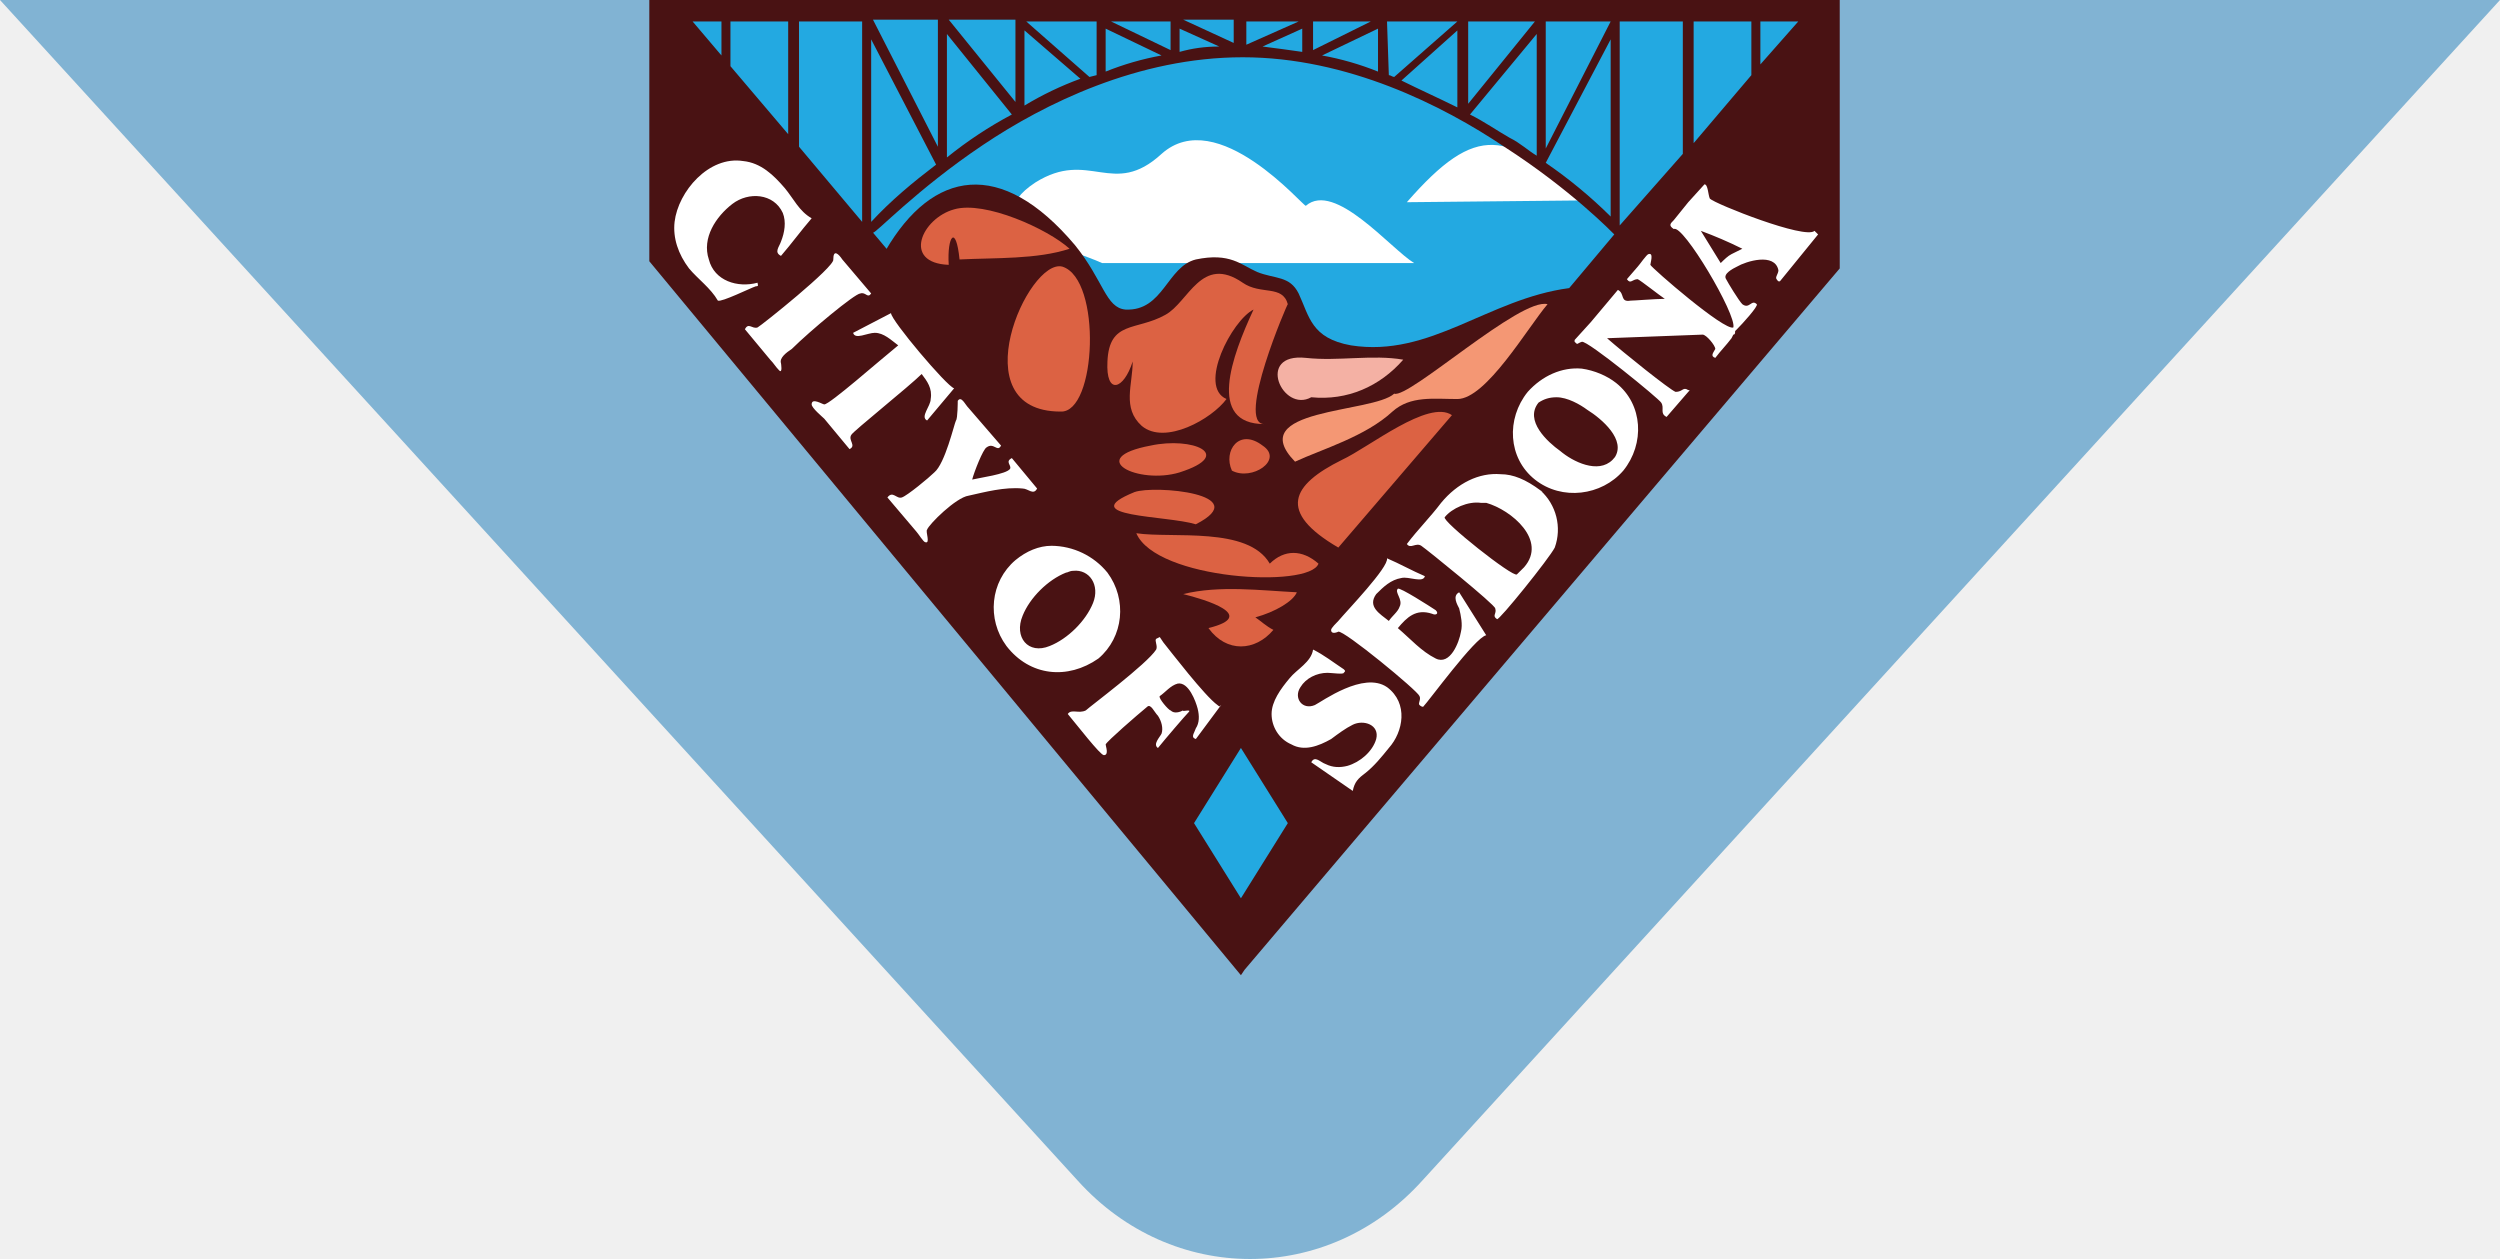
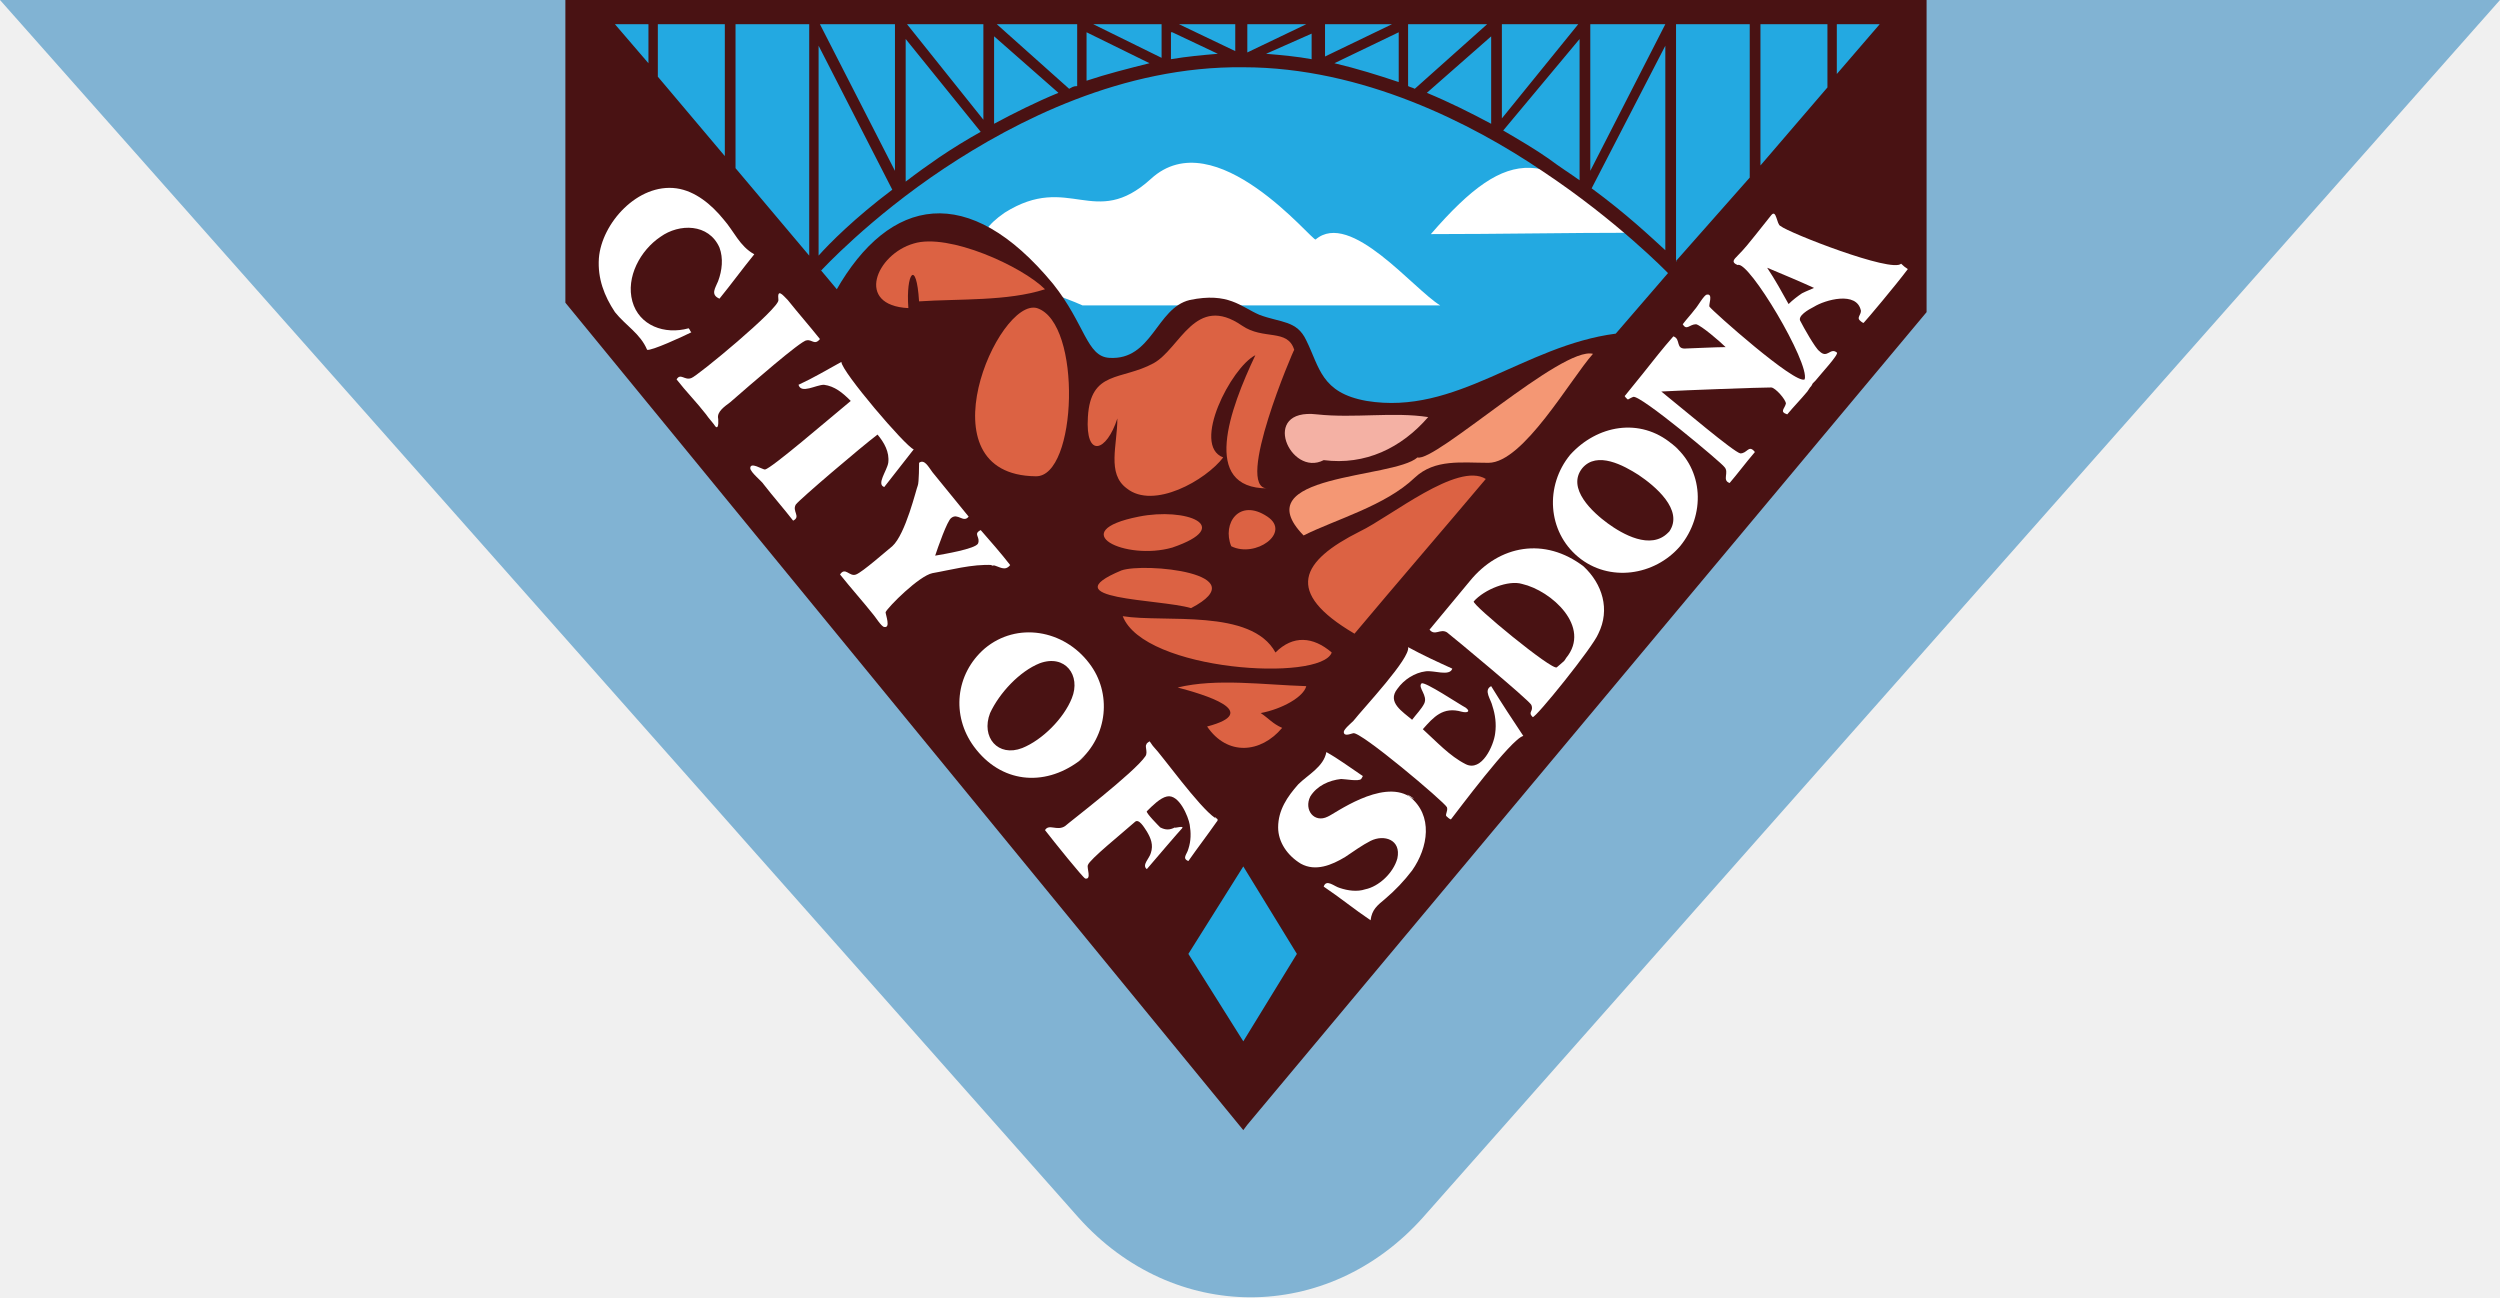
- <svg xmlns="http://www.w3.org/2000/svg" width="139" height="70" fill="none">
-   <path d="M139 0H0l59.931 65.653c5.238 5.796 13.9 5.796 19.138 0L139 0Z" fill="#81B3D3" />
-   <path d="m36.804.497 32.191 37.707L101.086.696 36.804.497Z" fill="#23A9E1" />
-   <path d="M61.273 14.625h17.35c-1.304-.796-4.413-4.577-6.017-3.184-.1.1-4.914-5.67-8.023-2.885-2.708 2.487-4.012-.298-7.02 1.592-3.61 2.388 2.006 3.681 3.71 4.477Zm26.776-3.482-9.828.1c3.911-4.478 5.616-3.98 9.828-.1Z" fill="#fff" />
-   <path d="M97.877 3.582V1.194h2.106l-2.106 2.388Zm-49.34 9.352c.1.1 2.407-2.388 6.117-4.875 3.41-2.289 8.625-4.875 14.441-4.875 5.817 0 11.132 2.686 14.541 4.974 3.711 2.388 6.017 4.776 6.118 4.875l-2.507 2.985c-4.513.597-7.722 3.88-12.135 3.184-2.206-.398-2.306-1.592-2.908-2.886-.501-.994-1.304-.795-2.306-1.193-.903-.398-1.505-1.095-3.41-.697-1.605.398-1.805 2.885-3.911 2.786-1.103-.1-1.204-1.592-2.808-3.582-4.112-4.875-7.922-4.178-10.53.299l19.656 23.18-20.358-24.175Zm-8.424-11.74v1.89l-1.604-1.89h1.604Zm54.053 0h3.21v2.985l-3.21 3.78V1.194Zm-4.111 11.342V1.194h3.51v7.362l-3.51 3.98c.1 0 0 0 0 0Zm-.502-10.347v9.85a26.064 26.064 0 0 0-3.61-2.985l3.61-6.865Zm-4.111-.299v6.766c-.502-.299-.903-.697-1.505-.995-.702-.398-1.404-.896-2.206-1.294l3.71-4.477Zm-4.413-.199V5.97c-1.003-.497-2.106-.995-3.109-1.492l3.11-2.786Zm.602-.497h3.71l-3.71 4.576V1.194Zm4.312 0h3.61l-3.61 7.064V1.194Zm-8.825 0h3.911l-3.51 3.084c-.1 0-.2-.1-.3-.1l-.101-2.984Zm-.501.398V3.98a15.973 15.973 0 0 0-3.11-.896l3.11-1.492Zm-4.212 0v1.293c-.702-.1-1.404-.199-2.207-.298l2.207-.995Zm-6.82 0 2.207.995c-.803 0-1.505.1-2.207.298V1.592Zm-4.111 0 3.108 1.492a15.975 15.975 0 0 0-3.108.896V1.592Zm3.61 1.194-3.31-1.592h3.31v1.592Zm3.51-.398-2.808-1.294h2.808v1.294Zm.702-1.194h2.908l-2.908 1.293V1.194Zm3.71 0h3.21l-3.21 1.592V1.194ZM60.571 4.278l-3.51-3.084h3.911v2.985l-.4.1Zm-3.61-2.587 3.109 2.687A17.83 17.83 0 0 0 56.96 5.87V1.69Zm-4.312.2 3.61 4.476a22.625 22.625 0 0 0-3.61 2.388V1.89Zm-4.212.298 3.61 6.964c-1.304.995-2.507 1.99-3.61 3.184V2.189Zm3.71 5.97-3.61-7.065h3.61v7.064ZM56.46 5.67l-3.711-4.577h3.71v4.577ZM43.823 7.46l-3.21-3.78V1.194h3.21v6.268Zm.602-6.267h3.51v11.143l-3.51-4.179V1.194ZM69.296 0H36.102v14.526l32.893 39.696.2-.298 33.094-39V0H69.296Z" fill="#491213" />
-   <path d="m66.388 45.766 2.607-4.18 2.608 4.18-2.608 4.178-2.607-4.178Z" fill="#23A9E1" />
-   <path d="M74.41 30.444c-3.409-1.99-2.607-3.482.201-4.875 1.504-.697 4.814-3.383 6.117-2.487l-6.317 7.362Zm-2.306 2.487c-2.006-.1-4.312-.398-6.318.1 1.204.298 4.212 1.194 1.404 1.89 1.003 1.393 2.608 1.293 3.61.1-.4-.2-.702-.498-1.002-.697 1.103-.298 2.105-.895 2.306-1.393Zm1.204-1.592c-.903-.796-1.906-.796-2.708 0-1.204-2.089-5.415-1.392-7.421-1.691 1.103 2.587 9.627 3.084 10.129 1.691Zm-6.82-2.188c-1.604-.498-6.82-.398-3.41-1.791 1.104-.398 6.72.1 3.41 1.79Zm2.006-2.985c-.501-1.095.401-2.388 1.705-1.393 1.203.796-.602 1.99-1.705 1.393Zm-2.908.1c-2.307.696-5.315-.797-1.605-1.493 2.307-.497 4.714.497 1.605 1.492.1 0-.1 0 0 0Zm-2.608-6.169c-.501 1.592-1.504 1.89-1.404 0 .1-2.288 1.605-1.691 3.21-2.587 1.303-.696 2.005-3.382 4.312-1.79 1.002.696 2.206.099 2.507 1.193 0-.1-2.908 6.666-1.304 6.666-3.21 0-1.805-3.78-.602-6.367-1.203.597-3.109 4.278-1.504 4.974-.802 1.095-3.41 2.587-4.713 1.493-1.103-.995-.502-2.289-.502-3.582Zm-4.011 2.786c-5.616 0-1.805-8.556.1-8.059 2.206.696 1.906 8.158-.1 8.059Zm-6.218-8.158c-2.607-.1-1.504-2.587.301-3.085 1.705-.497 5.215 1.095 6.418 2.19-1.805.596-4.111.496-6.117.596-.2-1.99-.702-1.293-.602.299Z" fill="#DC6243" />
-   <path d="M72.004 25.669c-2.908-2.985 4.312-2.687 5.515-3.781.803.298 7.02-5.373 8.525-4.975-1.103 1.294-3.41 5.273-5.014 5.273-1.304 0-2.608-.199-3.61.697-1.505 1.393-3.912 2.09-5.416 2.786Z" fill="#F49774" />
-   <path d="M72.906 22.087c-1.605.895-3.109-2.487-.3-2.189 1.804.199 3.71-.199 5.415.1-1.304 1.492-3.11 2.288-5.115 2.089Z" fill="#F4B1A4" />
-   <path d="M51.245 20.794c.301.398.602.795.502 1.392 0 .398-.602.995-.201 1.194l1.504-1.79c-.4-.1-3.51-3.781-3.51-4.18l-2.106 1.095c.1.398.803 0 1.204 0 .501 0 .902.398 1.303.697-1.103.895-3.81 3.283-4.111 3.283-.1 0-.702-.398-.702 0 0 .199.602.696.702.796l1.404 1.691c.401-.199-.1-.497.1-.796.1-.199 3.21-2.686 3.911-3.382Zm-3.41-4.477c.301-.1.402.298.602 0l-1.604-1.89c-.2-.3-.502-.598-.502 0 .1.397-4.011 3.68-4.212 3.78-.3.1-.501-.299-.702.1.502.596.903 1.094 1.404 1.69.2.2.301.399.502.598.2.199.1-.398.1-.398-.1-.299.3-.597.602-.796 1.003-.995 3.51-3.084 3.81-3.084Zm-5.716-.598c-1.103.299-2.406-.099-2.707-1.293-.401-1.194.4-2.388 1.303-3.084.903-.697 2.307-.597 2.808.497.2.498.1 1.095-.1 1.592-.1.299-.401.597 0 .796.602-.696 1.103-1.393 1.705-2.09-.702-.397-1.003-1.094-1.504-1.69-.602-.697-1.304-1.393-2.307-1.493-1.905-.298-3.61 1.691-3.81 3.383-.101.895.2 1.79.802 2.587.501.597 1.203 1.094 1.604 1.79.2.1 1.805-.696 2.106-.795.2 0 .1-.1.1-.2-.501.2 0 0 0 0ZM67.692 39.2c-.702-.497-2.608-2.984-3.009-3.482l-.2-.298-.2.099c-.101.1.1.398 0 .597-.502.796-3.711 3.184-3.912 3.383-.401.199-.802-.1-1.003.199.502.597 1.805 2.288 2.006 2.288.3 0 .1-.498.1-.597.1-.199 1.705-1.592 2.307-2.09.2-.198.4.3.601.498.2.299.301.697.2.995-.1.199-.5.597-.2.796.401-.498 1.505-1.79 1.705-1.99.2-.199-.4 0-.3-.1-.201.1-.502.2-.703 0-.1 0-.702-.696-.601-.795.3-.2.601-.597 1.002-.697.602-.1 1.003.995 1.104 1.393.1.398.1.796-.1 1.094-.1.299-.302.498 0 .598l1.403-1.89c0 .099-.1.099-.2 0-.1 0 .1.099 0 0Zm-9.226-8.854c-.702 0-1.404.298-2.006.796-1.404 1.193-1.605 3.283-.502 4.775 1.304 1.691 3.41 1.89 5.115.696 1.404-1.193 1.605-3.283.501-4.775a4.048 4.048 0 0 0-3.108-1.492Zm1.203 1.392c.903-.1 1.504.796 1.103 1.791-.401.995-1.404 1.99-2.407 2.388-1.203.498-2.005-.497-1.504-1.691.401-.995 1.404-1.99 2.407-2.388.1 0 .2-.1.401-.1Zm-2.808-4.576c.3 0 .602.398.802 0l-1.404-1.692c-.4.2 0 .398-.1.598-.2.298-1.705.497-2.106.596.1-.398.602-1.69.802-1.79.402-.299.602.298.803-.1l-1.805-2.09c-.201-.198-.402-.696-.602-.397 0 0 0 .995-.1 1.094-.1.2-.602 2.388-1.204 2.886-.3.298-1.504 1.293-1.805 1.392-.3.1-.501-.398-.802 0l1.604 1.89c.1.1.401.598.502.598.3.1 0-.597.1-.697.1-.298 1.605-1.79 2.307-1.89.902-.2 2.005-.498 3.008-.398.2 0-.2 0 0 0Zm24.269 6.666c.1.398.2.895.1 1.293-.1.597-.602 1.89-1.404 1.492-.802-.398-1.404-1.094-2.106-1.69.502-.598 1.003-1.095 1.906-.797.2.1.4 0 .2-.199-.3-.199-2.006-1.293-2.106-1.194-.2.2.301.597.1.995-.1.299-.4.498-.601.796-.502-.398-1.204-.796-.702-1.492.4-.398.802-.796 1.404-.896.4-.1 1.203.299 1.303-.1-.702-.298-1.404-.695-2.106-.994.1.497-2.206 2.885-2.707 3.482-.1.1-.401.398-.401.498 0 .298.4.1.4.1.302-.1 4.413 3.282 4.514 3.58.1.2-.1.399 0 .498 0 0 .1.1.2.1.3-.299 2.908-3.88 3.51-3.98l-1.504-2.388c-.401.2-.1.697 0 .896Zm-4.012 4.377c-1.303-.895-3.61.796-4.01.995-.703.299-1.204-.398-.803-.995.3-.497.902-.796 1.504-.796.2 0 .903.1.903 0 .1-.1.1-.1 0-.199-.602-.398-1.103-.796-1.705-1.094-.1.696-.903 1.094-1.304 1.592-.501.597-1.003 1.293-1.003 1.99 0 .696.401 1.392 1.103 1.691.702.398 1.505.1 2.207-.298.4-.299.802-.598 1.203-.796.602-.299 1.504 0 1.304.796-.2.696-.903 1.293-1.605 1.492-.401.1-.802.1-1.203-.1-.301-.1-.602-.497-.803-.1l2.307 1.593c.1-.498.3-.697.702-.995.501-.398.903-.896 1.304-1.393.802-.896 1.103-2.487-.1-3.383Zm17.65-27.956c0 .1 0 .1 0 0l-.902.995-.802.994c-.201.2-.301.299 0 .498.501-.299 3.51 4.775 3.309 5.472-.502.199-4.513-3.283-4.613-3.482 0-.1.2-.697-.1-.597-.1 0-.502.597-.602.696l-.602.697c.2.298.301 0 .602 0 .2.099 1.203.895 1.504 1.094-.501 0-1.705.1-1.905.1-.602.099-.301-.398-.702-.598l-1.504 1.791-.903.995v.1c.2.199.1.1.401 0 .3-.1 4.312 3.183 4.413 3.382.2.299-.1.597.3.796l1.204-1.393c.1-.1.1-.1 0-.1-.301-.198-.301.1-.702.1-.301-.1-2.908-2.188-3.811-2.984l5.315-.2c.2 0 .702.598.702.797-.1.199-.3.398 0 .497.3-.398.602-.696.903-1.094l.1-.2c.1 0 .1-.099.1-.198l.1-.1c.301-.298 1.204-1.293 1.104-1.393-.301-.298-.402.299-.803 0-.2-.199-.802-1.194-.902-1.393-.2-.298.4-.596.602-.696.5-.298 2.105-.796 2.306.2 0 .198-.2.397-.1.497 0 0 .1.198.2.099l2.106-2.587-.2-.199c-.502.498-5.516-1.492-5.817-1.79-.1-.2-.1-.796-.3-.796Zm-.2 2.586c.802.299 1.504.597 2.306.995l-.601.299c-.2.1-.401.298-.602.497l-1.103-1.79Zm-6.619 7.661c-1.103-.1-2.206.398-3.008 1.293-1.204 1.493-1.104 3.681.4 4.875 1.505 1.194 3.711.896 4.915-.497 1.203-1.492 1.103-3.681-.401-4.875-.502-.398-1.204-.697-1.906-.796Zm-1.404 1.592c.602 0 1.304.398 1.705.696.802.498 2.206 1.692 1.504 2.686 0-.099.1-.099-.1.1-.802.796-2.206.1-2.908-.497-.702-.498-2.006-1.692-1.204-2.687.301-.199.602-.298 1.003-.298Zm-3.109 4.278c-1.203-.1-2.407.497-3.31 1.592-.6.796-1.303 1.492-1.904 2.288.2.299.501-.1.802.1.3.199 4.111 3.283 4.111 3.482.1.298-.2.398.1.597.101.1 2.909-3.383 3.21-3.98a2.938 2.938 0 0 0-.802-3.184c.1.1.2.1 0 0-.803-.597-1.505-.895-2.207-.895Zm-1.103 1.592h.301c1.404.398 3.41 2.09 2.106 3.581-.2.2 0 0-.401.398-.2.2-4.212-2.984-4.011-3.183.4-.498 1.303-.896 2.005-.796Z" fill="#fff" />
+ <svg xmlns="http://www.w3.org/2000/svg" width="185" height="96" fill="none">
+   <path d="M185 0H0l79.81 90.101c7.039 7.865 18.44 7.865 25.479 0L185 0Z" fill="#81B3D3" />
+   <path d="M42.83.697 92.004 58.84l48.878-57.745L42.83.697Z" fill="#23A9E1" />
+   <path d="M120.954 17.224c-5.056 0-10.013.1-15.07.1 5.949-6.87 8.626-6.173 15.07-.1ZM80.107 22.6h26.471c-1.983-1.195-6.642-7.069-9.22-4.879-.198.2-7.436-8.86-12.195-4.48-4.163 3.784-6.047-.497-10.806 2.49-5.255 3.583 3.172 5.674 5.75 6.869Z" fill="#fff" />
+   <path d="M92.302 0H41.838v22.4l50.166 61.23.298-.398 50.265-60.134V0H92.302ZM54.429 1.792h5.453v17.124l-5.453-6.471V1.792Zm-.793 9.757L48.68 5.675V1.792h4.957v9.757ZM72.771 8.86 67.12 1.792h5.65v7.069Zm-6.544 3.783L60.675 1.792h5.552v10.852Zm-5.65-9.259 5.452 10.653c-2.776 2.09-4.66 3.982-5.453 4.878V3.385Zm6.443-.498 5.552 6.87a41.788 41.788 0 0 0-3.073 1.891 53.637 53.637 0 0 0-2.479 1.793V2.886Zm6.544-.199 4.759 4.182c-1.686.696-3.272 1.493-4.76 2.29V2.687Zm5.552 3.883-5.354-4.779h5.949v4.58c-.298 0-.397.1-.595.199Zm18.936-4.779h4.957l-4.957 2.39v-2.39Zm-5.75 0h4.362l-4.362 2.09v-2.09Zm-.893 1.991-4.164-1.99h4.164v1.99Zm-5.452.498L80.9 1.792h5.057v2.489Zm-5.552-1.892 4.66 2.29c-1.587.399-3.173.797-4.66 1.295V2.389Zm6.345 0 3.37 1.593c-1.19.1-2.28.2-3.47.399V2.389h.1Zm10.31.1v1.892c-1.09-.2-2.18-.3-3.37-.399l3.37-1.493Zm6.445-.1v3.684c-1.487-.498-3.074-.995-4.759-1.394l4.759-2.29Zm.694-.597h5.849l-5.353 4.779c-.199-.1-.298-.1-.496-.2V1.793Zm13.483 0h5.552l-5.552 10.852V1.792Zm-6.543 0h5.651l-5.651 6.97v-6.97Zm-.793.896V9.16c-1.487-.796-3.074-1.593-4.759-2.29l4.759-4.18Zm6.543.2V13.34c-.694-.498-1.487-.996-2.28-1.593-.992-.697-2.181-1.394-3.371-2.09l5.651-6.77Zm6.345.497v15.133c-1.09-.996-2.875-2.688-5.453-4.58l5.453-10.553Zm.793 15.93V1.791h5.453v11.35l-5.453 6.172c.099.1 0 .1 0 0Zm6.246-17.523h4.957v4.68l-4.957 5.774V1.792Zm-82.288 0V4.68l-2.479-2.887h2.479Zm12.69 18.12.1.1s3.569-3.883 9.12-7.567c5.255-3.485 13.187-7.567 22.11-7.467 8.823 0 16.953 4.181 22.108 7.666 5.552 3.684 9.22 7.467 9.319 7.566l-3.866 4.48c-6.841.897-11.798 6.074-18.441 4.979-3.37-.598-3.47-2.49-4.461-4.48-.694-1.494-1.884-1.295-3.47-1.892-1.388-.598-2.28-1.693-5.155-1.095-2.479.597-2.776 4.48-5.949 4.28-1.685-.099-1.785-2.488-4.164-5.475-6.246-7.567-12.095-6.471-16.061.498l30.04 35.742-31.23-37.335Zm75.249-14.436V1.792h3.173l-3.173 3.684Z" fill="#491213" />
+   <path d="m87.94 70.588 4.064-6.472 3.966 6.472-3.966 6.47-4.065-6.47Z" fill="#23A9E1" />
+   <path d="M64.938 32.158c.496.597.893 1.294.793 2.09-.099.598-.892 1.593-.297 1.792.694-.896 1.487-1.891 2.181-2.787-.595-.2-5.353-5.775-5.353-6.472-1.091.598-2.083 1.195-3.173 1.693.198.697 1.289 0 1.884 0 .793.1 1.388.597 1.983 1.195-1.686 1.393-5.85 4.978-6.346 5.077-.198 0-1.09-.597-1.09-.1 0 .3.892.996.991 1.195.694.896 1.487 1.792 2.181 2.688.595-.298-.099-.697.199-1.194.297-.398 4.858-4.281 6.047-5.177ZM59.684 25.189c.396-.1.595.398.991-.1-.793-.996-1.586-1.892-2.38-2.887-.396-.399-.792-.896-.693 0 .099.597-6.048 5.675-6.444 5.774-.496.2-.794-.398-1.091.1.694.896 1.487 1.692 2.181 2.588.198.299.496.598.694.896.297.299.198-.697.198-.597-.099-.498.496-.896.893-1.195 1.487-1.294 5.254-4.58 5.65-4.58ZM50.96 24.293c-1.785.497-3.669-.2-4.165-1.992-.495-1.792.595-3.783 2.082-4.779 1.388-.995 3.57-.995 4.363.797.297.796.198 1.692-.1 2.489-.198.498-.594.995.1 1.294.892-1.095 1.685-2.19 2.577-3.285-1.09-.598-1.487-1.693-2.28-2.589-.892-1.095-2.082-2.09-3.47-2.29-2.875-.398-5.552 2.589-5.75 5.177-.1 1.494.396 2.788 1.19 3.983.793.995 1.883 1.593 2.379 2.787.297.1 2.677-.995 3.272-1.294-.1-.1-.1-.199-.199-.299-.694.2 0 0 0 0ZM89.922 60.532c-1.19-.796-3.965-4.68-4.56-5.277-.1-.1-.198-.298-.298-.398 0 0-.297.2-.198.2-.198.099.1.597-.1.895-.792 1.195-5.75 4.978-5.948 5.177-.594.399-1.19-.199-1.487.3.694.895 2.776 3.484 2.974 3.583.496.1.1-.796.199-.995.099-.399 2.578-2.39 3.47-3.186.297-.299.694.398.892.697.297.497.496.995.297 1.593-.099.398-.694.896-.297 1.194.595-.697 2.38-2.787 2.578-2.986.297-.3-.595 0-.496-.1-.397.2-.694.2-1.09 0-.1-.1-1.091-1.095-.992-1.195.397-.398.991-.995 1.487-1.095.892-.199 1.586 1.493 1.686 2.09.099.598.099 1.195-.1 1.793-.099.398-.495.697 0 .896.694-.996 1.388-1.892 2.082-2.887.199-.2 0-.299-.099-.299-.099-.1.199 0 0 0ZM79.81 56.35c2.18-1.891 2.478-5.077.793-7.267-1.884-2.49-5.354-3.087-7.733-1.095-2.181 1.891-2.479 4.977-.793 7.267 1.983 2.688 5.155 2.987 7.733 1.095 1.19-.895-.1.1 0 0Zm-.496-4.679c-.595 1.494-2.181 3.087-3.668 3.684-1.785.697-3.074-.796-2.38-2.589.694-1.493 2.181-3.086 3.669-3.683 1.883-.697 3.073.896 2.379 2.588-.396.896.1-.199 0 0ZM73.465 41.815c.495.1.892.498 1.288 0-.694-.896-1.487-1.792-2.18-2.589-.595.299 0 .498-.199.996-.198.398-2.578.796-3.172.896.198-.597.892-2.589 1.19-2.788.495-.398.892.398 1.288-.1l-2.677-3.285c-.297-.398-.595-.995-.991-.697 0 0 0 1.494-.1 1.693-.099.199-.892 3.584-1.883 4.48-.496.398-2.181 1.892-2.677 2.09-.496.2-.793-.597-1.19 0 .794.996 1.686 1.992 2.479 2.988.1.1.595.896.793.896.496.1.1-.896.1-1.096.197-.398 2.478-2.688 3.47-2.887 1.189-.199 2.974-.697 4.46-.597.298.1-.396 0 0 0Z" fill="#fff" />
+   <path d="M67.219 22.8c-3.966-.2-2.38-3.983.396-4.78 2.578-.796 8.03 1.693 9.716 3.385-2.776.896-6.345.697-9.32.896-.197-3.186-.99-2.09-.792.498ZM76.637 35.244c-8.526-.1-2.776-13.241.1-12.445 3.37 1.095 2.974 12.544-.1 12.445ZM82.685 30.963c-.793 2.489-2.38 2.987-2.181-.1.198-3.484 2.478-2.688 4.858-3.982 1.983-1.095 3.073-5.177 6.543-2.788 1.586 1.096 3.371.2 3.867 1.792 0-.1-4.462 10.255-1.983 10.255-4.957 0-2.776-5.874-.892-9.856-1.785.896-4.76 6.67-2.38 7.566-1.289 1.693-5.155 3.883-7.138 2.29-1.487-1.095-.694-3.186-.694-5.177ZM86.75 40.52c-3.47.996-8.03-1.194-2.479-2.29 3.47-.696 7.138.698 2.479 2.29.099 0-.1 0 0 0ZM91.112 40.421c-.694-1.693.595-3.584 2.677-2.19 1.784 1.194-.892 3.086-2.677 2.19ZM88.138 45c-2.38-.696-10.41-.597-5.156-2.787 1.686-.597 10.113.2 5.156 2.788ZM98.548 48.286c-1.388-1.194-2.876-1.294-4.164 0-1.785-3.285-8.23-2.19-11.302-2.688 1.586 4.082 14.672 4.879 15.466 2.688ZM96.664 50.775c-3.173-.1-6.643-.597-9.518.1 1.884.498 6.345 1.792 2.181 2.887 1.488 2.19 3.966 1.991 5.552.1-.694-.3-.991-.697-1.586-1.096 1.586-.298 3.173-1.194 3.371-1.99ZM100.233 46.892c-5.254-3.086-3.966-5.376.397-7.566 2.28-1.095 7.237-5.177 9.319-3.883-3.272 3.883-6.543 7.666-9.716 11.45Z" fill="#DC6243" />
+   <path d="M96.466 39.625c-4.462-4.58 6.642-4.182 8.427-5.775 1.289.398 10.707-8.263 12.987-7.666-1.685 1.892-5.155 8.064-7.733 8.064-1.982 0-3.965-.298-5.452 1.096-2.182 2.09-5.85 3.086-8.23 4.28Z" fill="#F49774" />
+   <path d="M97.953 34.05c-2.479 1.294-4.759-3.884-.496-3.386 2.776.299 5.651-.199 8.229.2-1.983 2.29-4.66 3.583-7.733 3.185Z" fill="#F4B1A4" />
+   <path d="M110.445 52.269c.198.597.297 1.294.198 1.99-.099.897-.991 2.888-2.181 2.29-1.19-.597-2.181-1.692-3.173-2.588.794-.896 1.488-1.692 2.876-1.294.396.1.694 0 .297-.299-.397-.199-3.073-1.991-3.272-1.792-.297.299.496.896.199 1.493-.199.399-.595.797-.893 1.195-.694-.597-1.883-1.294-1.09-2.29.495-.697 1.289-1.194 2.082-1.294.595-.1 1.784.398 1.983-.2-1.091-.497-2.182-.995-3.272-1.592.198.797-3.272 4.48-4.065 5.476-.099.1-.694.597-.694.796 0 .399.595.1.694.1.496-.2 6.742 5.077 6.94 5.476.099.298-.198.597 0 .697 0 0 .198.199.297.199.397-.498 4.462-5.974 5.354-6.173-.793-1.195-1.586-2.39-2.379-3.684-.595.299 0 .996.099 1.494ZM104.298 58.94c-2.082-1.295-5.552 1.293-6.048 1.492-.991.498-1.784-.497-1.289-1.493.496-.796 1.388-1.195 2.28-1.294.298 0 1.29.199 1.488 0 .099-.2.198-.2 0-.299-.892-.597-1.686-1.195-2.578-1.692-.198 1.095-1.388 1.692-2.082 2.389-.793.896-1.487 1.892-1.487 3.186 0 1.095.694 2.09 1.685 2.688 1.091.597 2.28.1 3.272-.498.595-.398 1.289-.896 1.884-1.194.991-.498 2.28-.1 1.983 1.294-.298 1.095-1.388 2.09-2.38 2.29-.595.199-1.289.1-1.883-.1-.397-.1-.992-.697-1.19-.1 1.19.797 2.28 1.693 3.47 2.49.099-.797.496-1.096 1.09-1.593a13.288 13.288 0 0 0 1.983-2.091c1.19-1.693 1.587-4.082-.198-5.476Z" fill="#fff" />
+   <path d="M104.298 58.94c.991.596-.595-.499 0 0ZM140.683 19.514c-.694.697-8.328-2.29-8.923-2.788-.297-.1-.297-1.294-.694-.796l-1.189 1.493c-.397.498-.793.996-1.289 1.493-.298.299-.496.498 0 .697.793-.398 5.354 7.268 4.957 8.463-.694.398-6.841-5.078-7.039-5.377-.099-.1.297-.995-.198-.896-.199 0-.694.896-.893 1.096-.297.398-.595.697-.892 1.095.297.498.496 0 .991 0 .397.1 1.785 1.294 2.182 1.692-.694 0-2.677.1-2.876.1-.892.1-.396-.697-.991-.896-.793.896-1.487 1.792-2.28 2.787-.397.498-.893 1.096-1.289 1.593-.099.1 0 0 0 .1.297.299.099.2.595 0 .495-.2 6.543 4.878 6.741 5.177.397.398-.198.996.397 1.195.595-.697 1.19-1.494 1.785-2.19.099-.1.099-.1 0-.2-.397-.398-.496.2-.992.2-.496-.1-4.362-3.386-5.849-4.58 1.784-.1 7.237-.299 8.129-.299.298 0 1.091.896 1.091 1.195-.099.398-.496.597.099.796.496-.597.992-1.095 1.487-1.692l.199-.299c.099-.1.099-.1.198-.299l.198-.199c.397-.498 1.785-1.99 1.586-2.09-.495-.399-.694.497-1.288-.1-.298-.2-1.19-1.792-1.388-2.19-.298-.399.594-.896.991-1.096.793-.497 3.173-1.194 3.47.3 0 .298-.297.497-.099.696 0 0 .198.2.297.2.199-.2 2.38-2.788 3.272-3.983a2.729 2.729 0 0 1-.496-.398Zm-7.336 2.19c.099 0 .198-.1 0 0-.298.199-.694.498-.992.796-.495-.896-.991-1.792-1.586-2.688 1.19.498 2.379.996 3.47 1.494-.198.1-.496.199-.892.398ZM123.73 32.855c-2.38-1.992-5.552-1.394-7.535.796-1.884 2.29-1.685 5.675.595 7.566 2.28 1.892 5.651 1.394 7.535-.796 1.883-2.29 1.784-5.675-.595-7.566Zm-.298 6.57s0 .1 0 0c-1.288 1.295-3.37.1-4.461-.697-1.091-.796-3.073-2.588-1.884-4.081 1.091-1.295 3.074-.2 4.164.497 1.19.797 3.371 2.589 2.281 4.182l-.1.1Z" fill="#fff" />
+   <path d="M123.73 32.855c1.19.995-.298-.2 0 0ZM123.432 39.526c0-.1 0-.1 0 0l.1-.1c-.1 0-.1.1-.1.1ZM117.186 41.914c.1.1.298.3 0 0-2.875-2.19-6.245-1.593-8.427 1.096a9395.1 9395.1 0 0 1-2.974 3.584c.397.498.793-.1 1.289.199.397.299 6.147 5.077 6.246 5.376.198.498-.297.498.099.896.198.1 4.461-5.177 4.858-6.173.892-1.792.297-3.683-1.091-4.978Zm-1.288 6.77c-.199.3 0 .1-.694.697-.298.3-6.345-4.679-6.147-4.878.793-.896 2.578-1.593 3.569-1.294 2.181.497 5.155 3.186 3.272 5.475Z" fill="#fff" />
</svg>
